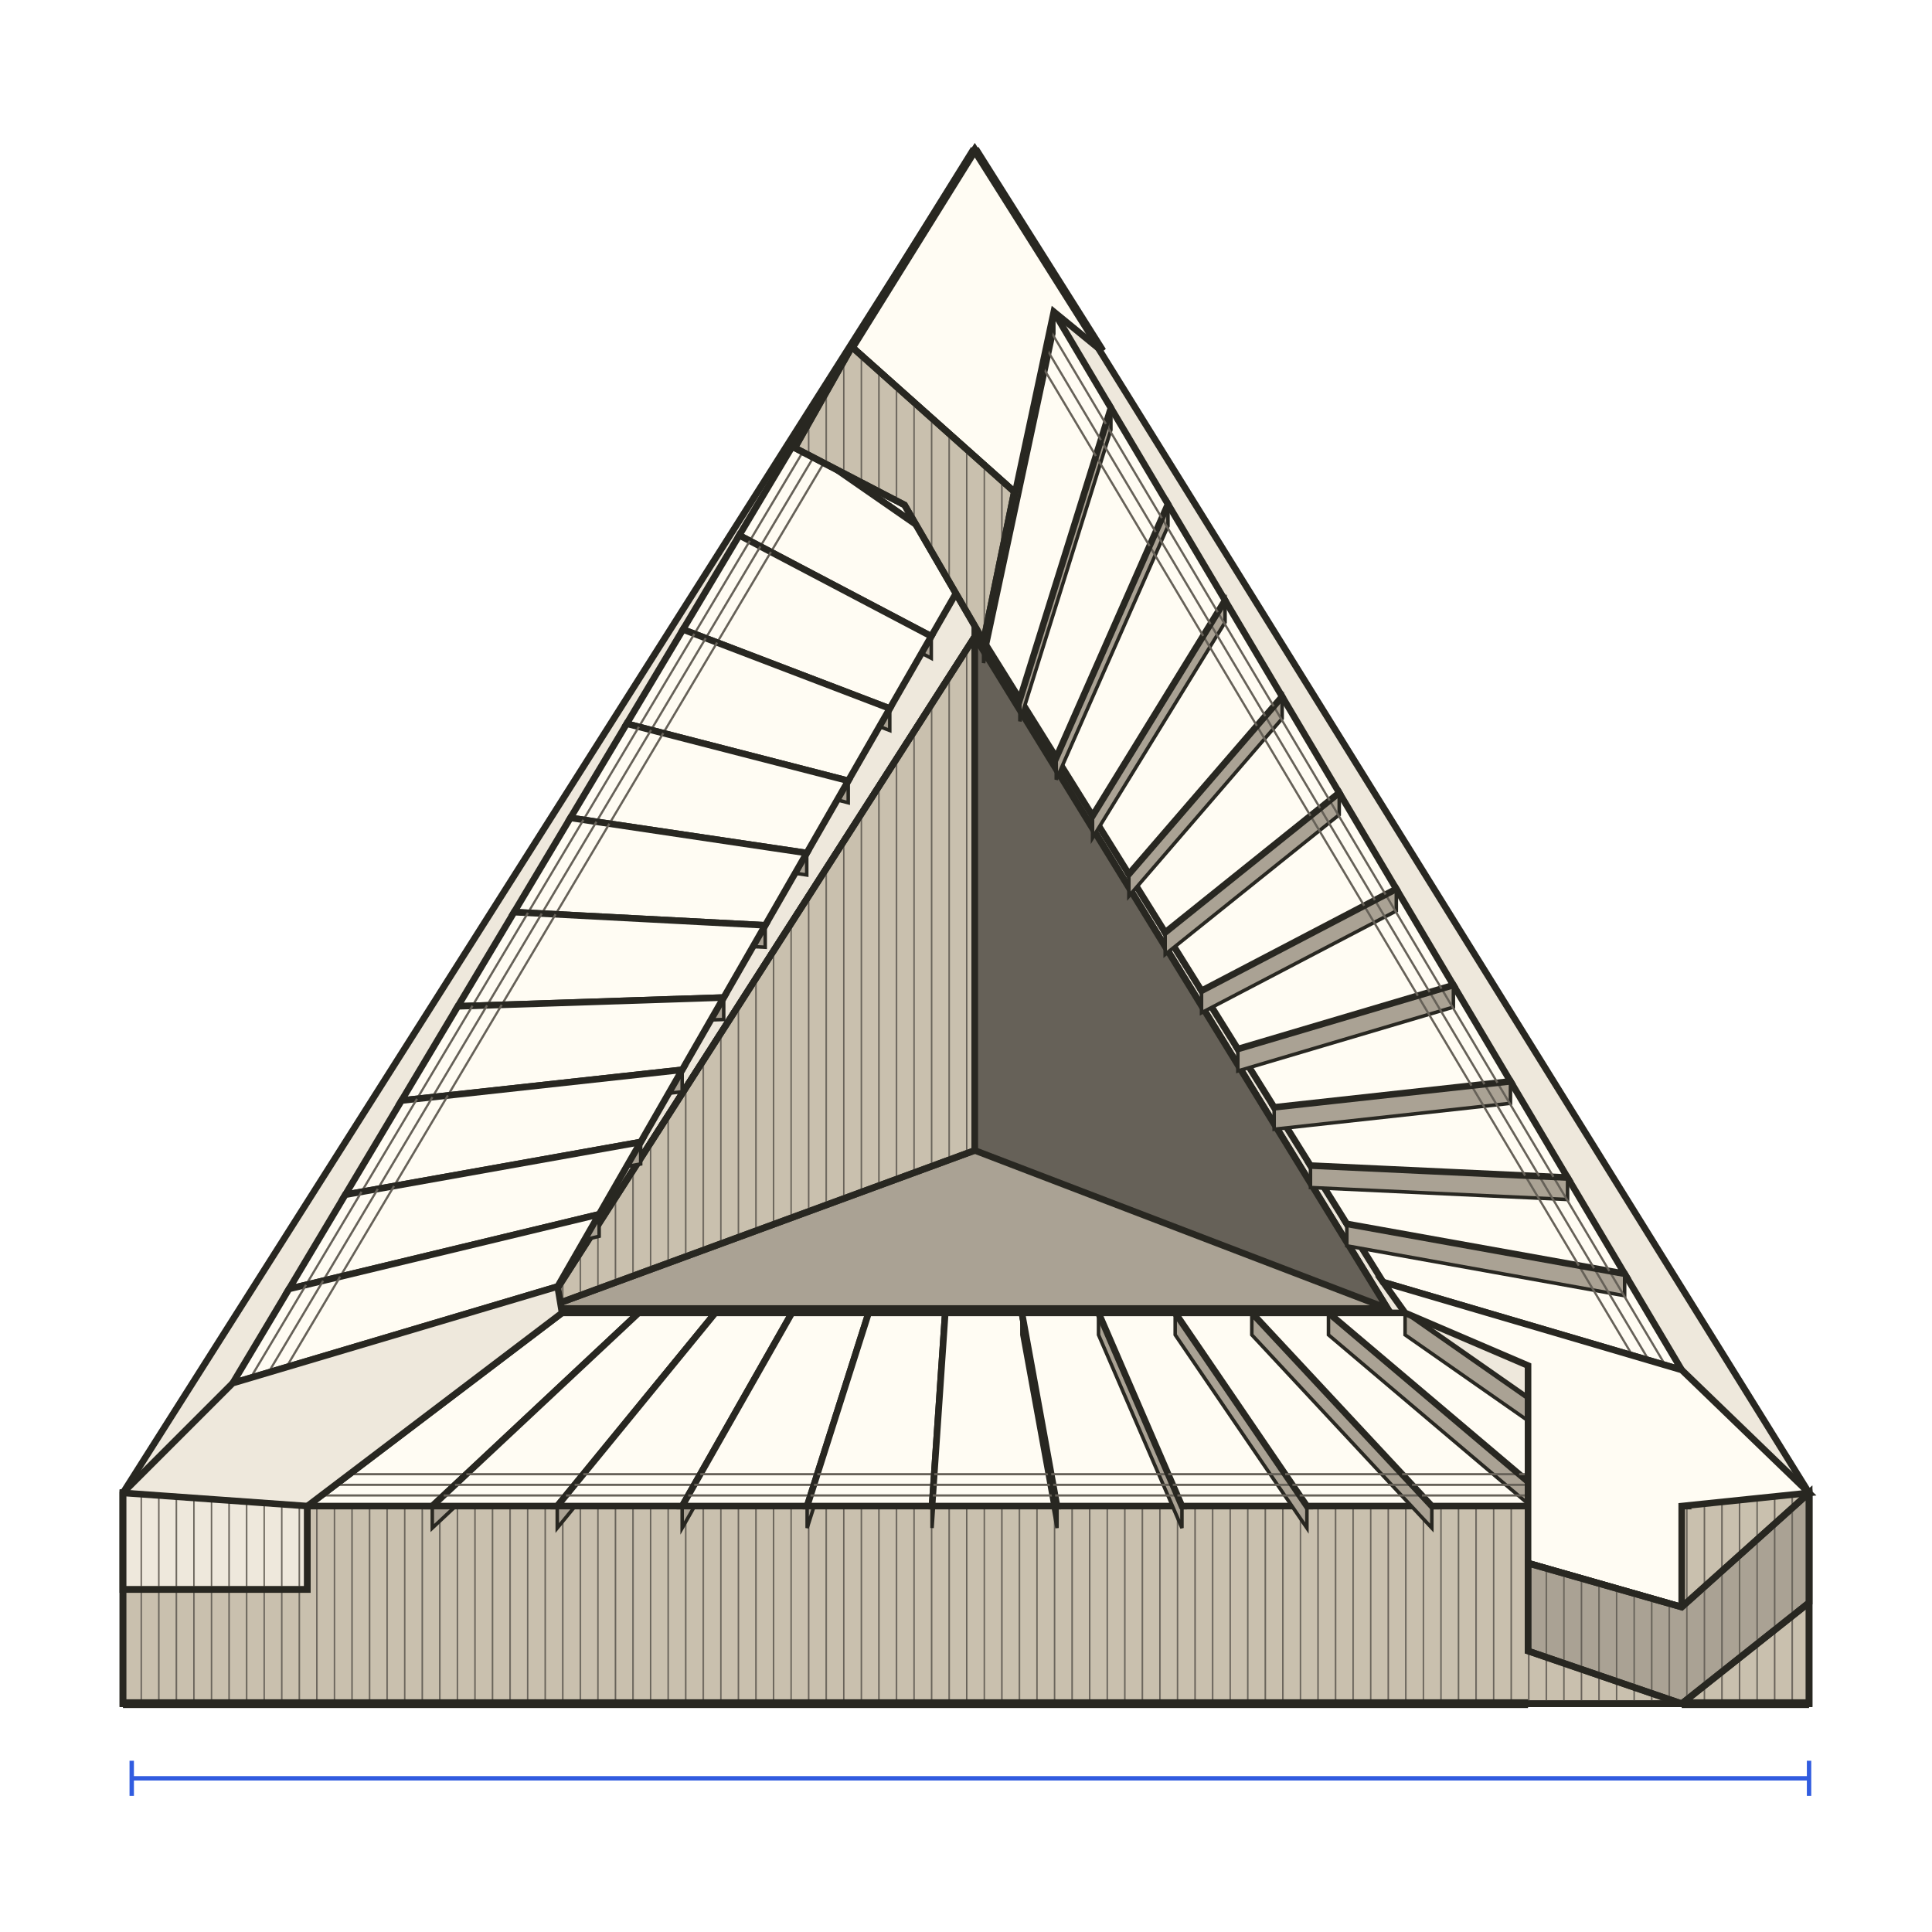
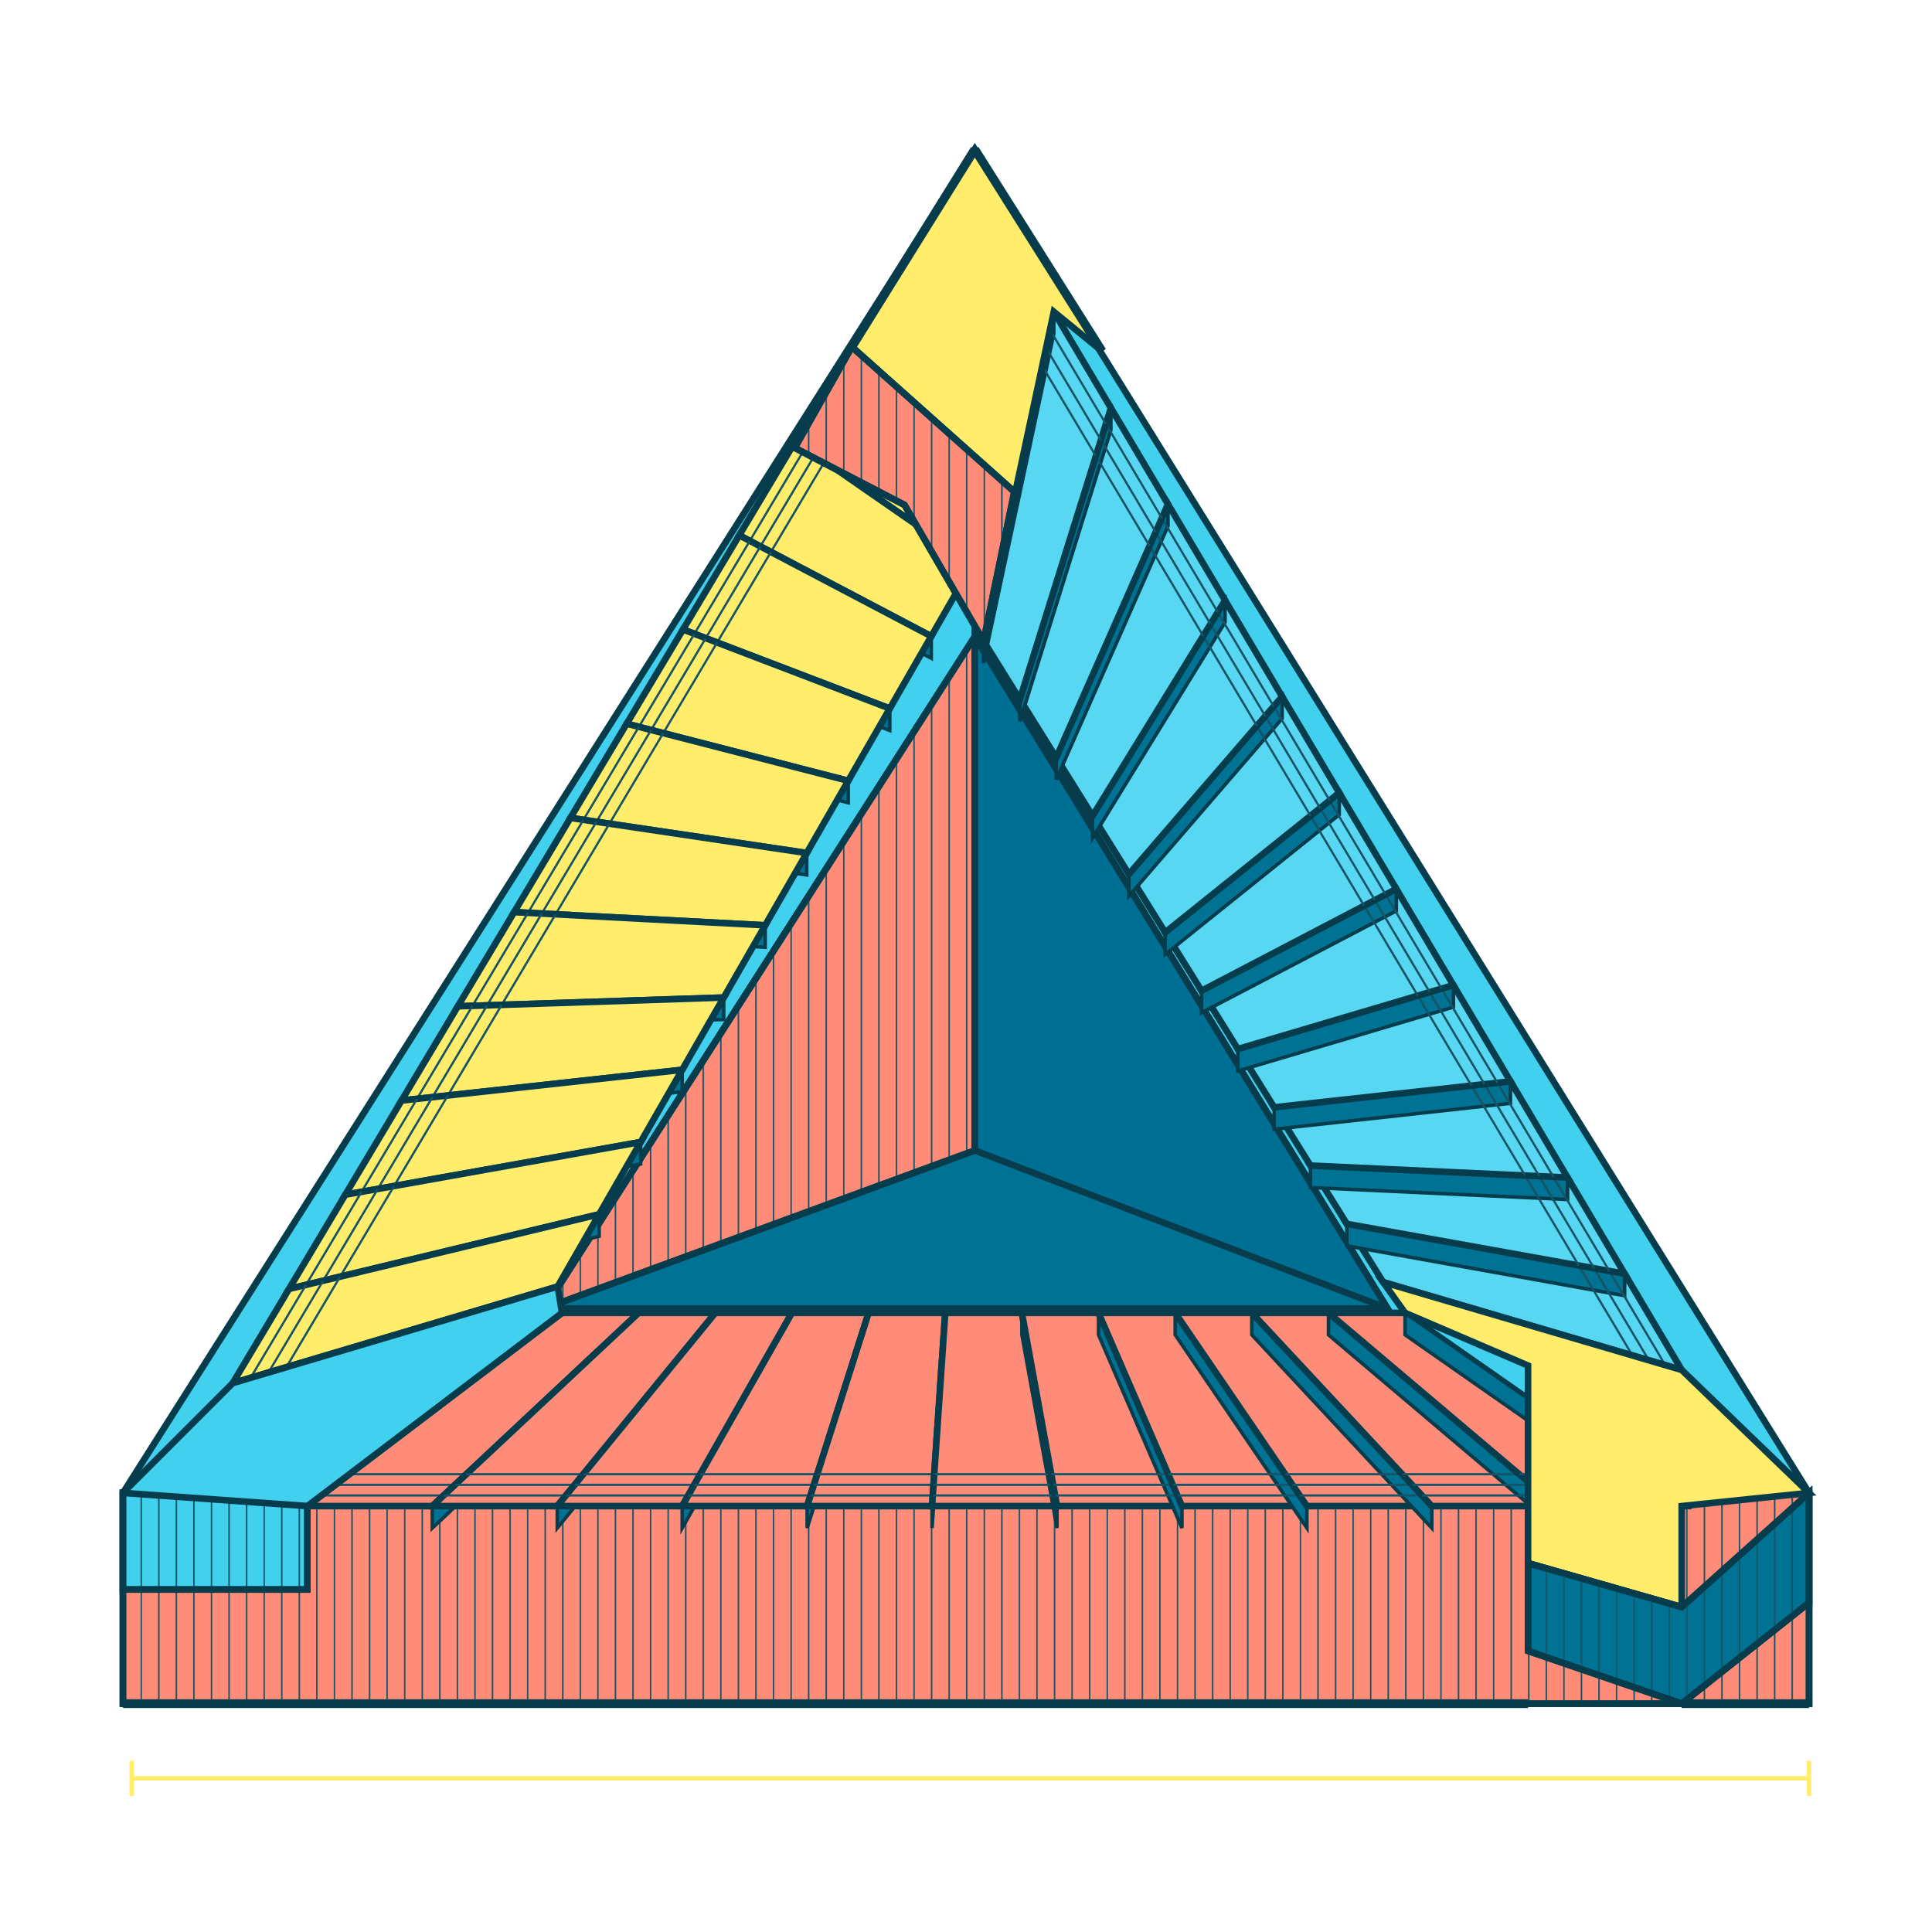
<svg xmlns="http://www.w3.org/2000/svg" viewBox="0 0 440 440">
  <defs>
    <pattern id="etch" width="4" height="4" patternUnits="userSpaceOnUse">
-       <path d="M0 0V4" fill="none" stroke="#666158" stroke-width=".65" />
+       <path d="M0 0V4" fill="none" stroke="#155365" stroke-width=".65" />
    </pattern>
  </defs>
-   <g stroke="#282721" stroke-width="1.5" stroke-linejoin="miter">
-     <path d="M222 34 412 340 412 388 28 388 28 340Z" fill="#eee8dc" />
-     <path d="M28 340H412V388H28Z" fill="#c9c0ae" />
+   <g stroke="#063c4b" stroke-width="1.5" stroke-linejoin="miter">
+     <path d="M222 34 412 340 412 388 28 388 28 340Z" fill="#41d0ee" />
+     <path d="M28 340H412V388H28Z" fill="#ff8c78" />
    <path d="M28 340H412V388H28Z" fill="url(#etch)" />
-     <path d="M222 145 316 298 124 298Z" fill="#aaa294" />
-     <path d="M222 145V262L124 298Z" fill="#c9c0ae" />
+     <path d="M222 145 316 298 124 298Z" fill="#007294" />
+     <path d="M222 145V262L124 298Z" fill="#ff8c78" />
    <path d="M222 145V262L124 298Z" fill="url(#etch)" />
-     <path d="M222 145 316 298 222 262Z" fill="#666158" />
-     <polygon points="194.00,79.00 231.00,112.00 221.55,128.45 181.18,100.45" fill="#fffcf3" />
-     <polygon points="181.18,100.45 221.55,128.45 221.55,133.45 181.18,105.45" fill="#aaa294" stroke-width=".8" />
-     <path d="M183.40 101.99L196.03 80.81" fill="none" stroke="#666158" stroke-width=".5" />
-     <path d="M185.62 103.53L198.07 82.63" fill="none" stroke="#666158" stroke-width=".5" />
-     <path d="M187.84 105.07L200.10 84.44" fill="none" stroke="#666158" stroke-width=".5" />
-     <polygon points="181.18,100.45 221.55,128.45 212.09,144.91 168.36,121.91" fill="#fffcf3" />
-     <polygon points="168.36,121.91 212.09,144.91 212.09,149.91 168.36,126.91" fill="#aaa294" stroke-width=".8" />
-     <path d="M170.77 123.17L183.40 101.99" fill="none" stroke="#666158" stroke-width=".5" />
-     <path d="M173.17 124.44L185.62 103.53" fill="none" stroke="#666158" stroke-width=".5" />
-     <path d="M175.58 125.70L187.84 105.07" fill="none" stroke="#666158" stroke-width=".5" />
-     <polygon points="168.36,121.91 212.09,144.91 202.64,161.36 155.55,143.36" fill="#fffcf3" />
-     <polygon points="155.55,143.36 202.64,161.36 202.64,166.36 155.55,148.36" fill="#aaa294" stroke-width=".8" />
-     <path d="M158.14 144.35L170.77 123.17" fill="none" stroke="#666158" stroke-width=".5" />
-     <path d="M160.73 145.34L173.17 124.44" fill="none" stroke="#666158" stroke-width=".5" />
-     <path d="M163.32 146.33L175.58 125.70" fill="none" stroke="#666158" stroke-width=".5" />
-     <polygon points="155.55,143.36 202.64,161.36 193.18,177.82 142.73,164.82" fill="#fffcf3" />
-     <polygon points="142.73,164.82 193.18,177.82 193.18,182.82 142.73,169.82" fill="#aaa294" stroke-width=".8" />
-     <path d="M145.50 165.53L158.14 144.35" fill="none" stroke="#666158" stroke-width=".5" />
-     <path d="M148.28 166.25L160.73 145.34" fill="none" stroke="#666158" stroke-width=".5" />
-     <path d="M151.05 166.96L163.32 146.33" fill="none" stroke="#666158" stroke-width=".5" />
-     <polygon points="142.73,164.82 193.18,177.82 183.73,194.27 129.91,186.27" fill="#fffcf3" />
-     <polygon points="129.91,186.27 183.73,194.27 183.73,199.27 129.91,191.27" fill="#aaa294" stroke-width=".8" />
-     <path d="M132.87 186.71L145.50 165.53" fill="none" stroke="#666158" stroke-width=".5" />
-     <path d="M135.83 187.15L148.28 166.25" fill="none" stroke="#666158" stroke-width=".5" />
-     <path d="M138.79 187.59L151.05 166.96" fill="none" stroke="#666158" stroke-width=".5" />
-     <polygon points="129.91,186.27 183.73,194.27 174.27,210.73 117.09,207.73" fill="#fffcf3" />
-     <polygon points="117.09,207.73 174.27,210.73 174.27,215.73 117.09,212.73" fill="#aaa294" stroke-width=".8" />
-     <path d="M120.24 207.89L132.87 186.71" fill="none" stroke="#666158" stroke-width=".5" />
-     <path d="M123.38 208.06L135.83 187.15" fill="none" stroke="#666158" stroke-width=".5" />
-     <path d="M126.53 208.22L138.79 187.59" fill="none" stroke="#666158" stroke-width=".5" />
-     <polygon points="117.09,207.73 174.27,210.73 164.82,227.18 104.27,229.18" fill="#fffcf3" />
-     <polygon points="104.27,229.18 164.82,227.18 164.82,232.18 104.27,234.18" fill="#aaa294" stroke-width=".8" />
-     <path d="M107.60 229.07L120.24 207.89" fill="none" stroke="#666158" stroke-width=".5" />
-     <path d="M110.93 228.96L123.38 208.06" fill="none" stroke="#666158" stroke-width=".5" />
-     <path d="M114.26 228.85L126.53 208.22" fill="none" stroke="#666158" stroke-width=".5" />
-     <polygon points="104.27,229.18 164.82,227.18 155.36,243.64 91.45,250.64" fill="#fffcf3" />
-     <polygon points="91.45,250.64 155.36,243.64 155.36,248.64 91.45,255.64" fill="#aaa294" stroke-width=".8" />
-     <path d="M94.97 250.25L107.60 229.07" fill="none" stroke="#666158" stroke-width=".5" />
-     <path d="M98.48 249.87L110.93 228.96" fill="none" stroke="#666158" stroke-width=".5" />
-     <path d="M102.00 249.48L114.26 228.85" fill="none" stroke="#666158" stroke-width=".5" />
-     <polygon points="91.45,250.64 155.36,243.64 145.91,260.09 78.64,272.09" fill="#fffcf3" />
-     <polygon points="78.64,272.09 145.91,260.09 145.91,265.09 78.64,277.09" fill="#aaa294" stroke-width=".8" />
-     <path d="M82.34 271.43L94.97 250.25" fill="none" stroke="#666158" stroke-width=".5" />
-     <path d="M86.04 270.77L98.48 249.87" fill="none" stroke="#666158" stroke-width=".5" />
-     <path d="M89.74 270.11L102.00 249.48" fill="none" stroke="#666158" stroke-width=".5" />
-     <polygon points="78.64,272.09 145.91,260.09 136.45,276.55 65.82,293.55" fill="#fffcf3" />
-     <polygon points="65.82,293.55 136.45,276.55 136.45,281.55 65.82,298.55" fill="#aaa294" stroke-width=".8" />
-     <path d="M69.70 292.61L82.34 271.43" fill="none" stroke="#666158" stroke-width=".5" />
-     <path d="M73.59 291.68L86.04 270.77" fill="none" stroke="#666158" stroke-width=".5" />
-     <path d="M77.47 290.74L89.74 270.11" fill="none" stroke="#666158" stroke-width=".5" />
-     <polygon points="65.82,293.55 136.45,276.55 127.00,293.00 53.00,315.00" fill="#fffcf3" />
-     <polygon points="53.00,315.00 127.00,293.00 127.00,298.00 53.00,320.00" fill="#aaa294" stroke-width=".8" />
-     <path d="M57.07 313.79L69.70 292.61" fill="none" stroke="#666158" stroke-width=".5" />
-     <path d="M61.14 312.58L73.59 291.68" fill="none" stroke="#666158" stroke-width=".5" />
-     <path d="M65.21 311.37L77.47 290.74" fill="none" stroke="#666158" stroke-width=".5" />
-     <polygon points="70.00,343.00 128.00,299.00 145.45,299.00 98.45,343.00" fill="#fffcf3" />
-     <polygon points="98.45,343.00 145.45,299.00 145.45,304.00 98.45,348.00" fill="#aaa294" stroke-width=".8" />
-     <path d="M101.04 340.58L73.19 340.58" fill="none" stroke="#666158" stroke-width=".5" />
-     <path d="M103.62 338.16L76.38 338.16" fill="none" stroke="#666158" stroke-width=".5" />
-     <path d="M106.21 335.74L79.57 335.74" fill="none" stroke="#666158" stroke-width=".5" />
-     <polygon points="98.45,343.00 145.45,299.00 162.91,299.00 126.91,343.00" fill="#fffcf3" />
-     <polygon points="126.91,343.00 162.91,299.00 162.91,304.00 126.91,348.00" fill="#aaa294" stroke-width=".8" />
-     <path d="M128.89 340.58L101.04 340.58" fill="none" stroke="#666158" stroke-width=".5" />
-     <path d="M130.87 338.16L103.62 338.16" fill="none" stroke="#666158" stroke-width=".5" />
-     <path d="M132.85 335.74L106.21 335.74" fill="none" stroke="#666158" stroke-width=".5" />
-     <polygon points="126.91,343.00 162.91,299.00 180.36,299.00 155.36,343.00" fill="#fffcf3" />
-     <polygon points="155.36,343.00 180.36,299.00 180.36,304.00 155.36,348.00" fill="#aaa294" stroke-width=".8" />
-     <path d="M156.74 340.58L128.89 340.58" fill="none" stroke="#666158" stroke-width=".5" />
-     <path d="M158.11 338.16L130.87 338.16" fill="none" stroke="#666158" stroke-width=".5" />
-     <path d="M159.49 335.74L132.85 335.74" fill="none" stroke="#666158" stroke-width=".5" />
-     <polygon points="155.36,343.00 180.36,299.00 197.82,299.00 183.82,343.00" fill="#fffcf3" />
-     <polygon points="183.82,343.00 197.82,299.00 197.82,304.00 183.82,348.00" fill="#aaa294" stroke-width=".8" />
-     <path d="M184.59 340.58L156.74 340.58" fill="none" stroke="#666158" stroke-width=".5" />
-     <path d="M185.36 338.16L158.11 338.16" fill="none" stroke="#666158" stroke-width=".5" />
-     <path d="M186.13 335.74L159.49 335.74" fill="none" stroke="#666158" stroke-width=".5" />
-     <polygon points="183.82,343.00 197.82,299.00 215.27,299.00 212.27,343.00" fill="#fffcf3" />
-     <polygon points="212.27,343.00 215.27,299.00 215.27,304.00 212.27,348.00" fill="#aaa294" stroke-width=".8" />
-     <path d="M212.44 340.58L184.59 340.58" fill="none" stroke="#666158" stroke-width=".5" />
-     <path d="M212.60 338.16L185.36 338.16" fill="none" stroke="#666158" stroke-width=".5" />
-     <path d="M212.77 335.74L186.13 335.74" fill="none" stroke="#666158" stroke-width=".5" />
-     <polygon points="212.27,343.00 215.27,299.00 232.73,299.00 240.73,343.00" fill="#fffcf3" />
-     <polygon points="240.73,343.00 232.73,299.00 232.73,304.00 240.73,348.00" fill="#aaa294" stroke-width=".8" />
-     <path d="M240.29 340.58L212.44 340.58" fill="none" stroke="#666158" stroke-width=".5" />
-     <path d="M239.85 338.16L212.60 338.16" fill="none" stroke="#666158" stroke-width=".5" />
-     <path d="M239.41 335.74L212.77 335.74" fill="none" stroke="#666158" stroke-width=".5" />
-     <polygon points="240.73,343.00 232.73,299.00 250.18,299.00 269.18,343.00" fill="#fffcf3" />
-     <polygon points="269.18,343.00 250.18,299.00 250.18,304.00 269.18,348.00" fill="#aaa294" stroke-width=".8" />
-     <path d="M268.14 340.58L240.29 340.58" fill="none" stroke="#666158" stroke-width=".5" />
-     <path d="M267.09 338.16L239.85 338.16" fill="none" stroke="#666158" stroke-width=".5" />
-     <path d="M266.05 335.74L239.41 335.74" fill="none" stroke="#666158" stroke-width=".5" />
-     <polygon points="269.18,343.00 250.18,299.00 267.64,299.00 297.64,343.00" fill="#fffcf3" />
-     <polygon points="297.64,343.00 267.64,299.00 267.64,304.00 297.64,348.00" fill="#aaa294" stroke-width=".8" />
-     <path d="M295.99 340.58L268.14 340.58" fill="none" stroke="#666158" stroke-width=".5" />
-     <path d="M294.34 338.16L267.09 338.16" fill="none" stroke="#666158" stroke-width=".5" />
-     <path d="M292.69 335.74L266.05 335.74" fill="none" stroke="#666158" stroke-width=".5" />
-     <polygon points="297.64,343.00 267.64,299.00 285.09,299.00 326.09,343.00" fill="#fffcf3" />
-     <polygon points="326.09,343.00 285.09,299.00 285.09,304.00 326.09,348.00" fill="#aaa294" stroke-width=".8" />
-     <path d="M323.84 340.58L295.99 340.58" fill="none" stroke="#666158" stroke-width=".5" />
-     <path d="M321.58 338.16L294.34 338.16" fill="none" stroke="#666158" stroke-width=".5" />
-     <path d="M319.33 335.74L292.69 335.74" fill="none" stroke="#666158" stroke-width=".5" />
-     <polygon points="326.09,343.00 285.09,299.00 302.55,299.00 354.55,343.00" fill="#fffcf3" />
-     <polygon points="354.55,343.00 302.55,299.00 302.55,304.00 354.55,348.00" fill="#aaa294" stroke-width=".8" />
-     <path d="M351.69 340.58L323.84 340.58" fill="none" stroke="#666158" stroke-width=".5" />
-     <path d="M348.83 338.16L321.58 338.16" fill="none" stroke="#666158" stroke-width=".5" />
-     <path d="M345.97 335.74L319.33 335.74" fill="none" stroke="#666158" stroke-width=".5" />
-     <polygon points="354.55,343.00 302.55,299.00 320.00,299.00 383.00,343.00" fill="#fffcf3" />
-     <polygon points="383.00,343.00 320.00,299.00 320.00,304.00 383.00,348.00" fill="#aaa294" stroke-width=".8" />
-     <path d="M379.54 340.58L351.69 340.58" fill="none" stroke="#666158" stroke-width=".5" />
-     <path d="M376.07 338.16L348.83 338.16" fill="none" stroke="#666158" stroke-width=".5" />
-     <path d="M372.61 335.74L345.97 335.74" fill="none" stroke="#666158" stroke-width=".5" />
-     <polygon points="383.00,312.00 315.00,292.00 306.73,278.73 370.00,290.09" fill="#fffcf3" />
-     <polygon points="370.00,290.09 306.73,278.73 306.73,283.73 370.00,295.09" fill="#aaa294" stroke-width=".8" />
-     <path d="M366.52 289.47L379.26 310.90" fill="none" stroke="#666158" stroke-width=".5" />
-     <path d="M363.04 288.84L375.52 309.80" fill="none" stroke="#666158" stroke-width=".5" />
-     <path d="M359.56 288.22L371.78 308.70" fill="none" stroke="#666158" stroke-width=".5" />
-     <polygon points="370.00,290.09 306.73,278.73 298.45,265.45 357.00,268.18" fill="#fffcf3" />
-     <polygon points="357.00,268.18 298.45,265.45 298.45,270.45 357.00,273.18" fill="#aaa294" stroke-width=".8" />
-     <path d="M353.78 268.03L366.52 289.47" fill="none" stroke="#666158" stroke-width=".5" />
-     <path d="M350.56 267.88L363.04 288.84" fill="none" stroke="#666158" stroke-width=".5" />
-     <path d="M347.34 267.73L359.56 288.22" fill="none" stroke="#666158" stroke-width=".5" />
-     <polygon points="357.00,268.18 298.45,265.45 290.18,252.18 344.00,246.27" fill="#fffcf3" />
-     <polygon points="344.00,246.27 290.18,252.18 290.18,257.18 344.00,251.27" fill="#aaa294" stroke-width=".8" />
-     <path d="M341.04 246.60L353.78 268.03" fill="none" stroke="#666158" stroke-width=".5" />
-     <path d="M338.08 246.92L350.56 267.88" fill="none" stroke="#666158" stroke-width=".5" />
-     <path d="M335.12 247.25L347.34 267.73" fill="none" stroke="#666158" stroke-width=".5" />
-     <polygon points="344.00,246.27 290.18,252.18 281.91,238.91 331.00,224.36" fill="#fffcf3" />
-     <polygon points="331.00,224.36 281.91,238.91 281.91,243.91 331.00,229.36" fill="#aaa294" stroke-width=".8" />
-     <path d="M328.30 225.16L341.04 246.60" fill="none" stroke="#666158" stroke-width=".5" />
-     <path d="M325.60 225.96L338.08 246.92" fill="none" stroke="#666158" stroke-width=".5" />
-     <path d="M322.90 226.76L335.12 247.25" fill="none" stroke="#666158" stroke-width=".5" />
-     <polygon points="331.00,224.36 281.91,238.91 273.64,225.64 318.00,202.45" fill="#fffcf3" />
-     <polygon points="318.00,202.45 273.64,225.64 273.64,230.64 318.00,207.45" fill="#aaa294" stroke-width=".8" />
-     <path d="M315.56 203.73L328.30 225.16" fill="none" stroke="#666158" stroke-width=".5" />
-     <path d="M313.12 205.00L325.60 225.96" fill="none" stroke="#666158" stroke-width=".5" />
-     <path d="M310.68 206.28L322.90 226.76" fill="none" stroke="#666158" stroke-width=".5" />
-     <polygon points="318.00,202.45 273.64,225.64 265.36,212.36 305.00,180.55" fill="#fffcf3" />
-     <polygon points="305.00,180.55 265.36,212.36 265.36,217.36 305.00,185.55" fill="#aaa294" stroke-width=".8" />
-     <path d="M302.82 182.30L315.56 203.73" fill="none" stroke="#666158" stroke-width=".5" />
-     <path d="M300.64 184.05L313.12 205.00" fill="none" stroke="#666158" stroke-width=".5" />
-     <path d="M298.46 185.80L310.68 206.28" fill="none" stroke="#666158" stroke-width=".5" />
-     <polygon points="305.00,180.55 265.36,212.36 257.09,199.09 292.00,158.64" fill="#fffcf3" />
-     <polygon points="292.00,158.64 257.09,199.09 257.09,204.09 292.00,163.64" fill="#aaa294" stroke-width=".8" />
-     <path d="M290.08 160.86L302.82 182.30" fill="none" stroke="#666158" stroke-width=".5" />
-     <path d="M288.16 163.09L300.64 184.05" fill="none" stroke="#666158" stroke-width=".5" />
-     <path d="M286.24 165.31L298.46 185.80" fill="none" stroke="#666158" stroke-width=".5" />
-     <polygon points="292.00,158.64 257.09,199.09 248.82,185.82 279.00,136.73" fill="#fffcf3" />
-     <polygon points="279.00,136.73 248.82,185.82 248.82,190.82 279.00,141.73" fill="#aaa294" stroke-width=".8" />
-     <path d="M277.34 139.43L290.08 160.86" fill="none" stroke="#666158" stroke-width=".5" />
-     <path d="M275.68 142.13L288.16 163.09" fill="none" stroke="#666158" stroke-width=".5" />
-     <path d="M274.02 144.83L286.24 165.31" fill="none" stroke="#666158" stroke-width=".5" />
-     <polygon points="279.00,136.73 248.82,185.82 240.55,172.55 266.00,114.82" fill="#fffcf3" />
-     <polygon points="266.00,114.82 240.55,172.55 240.55,177.55 266.00,119.82" fill="#aaa294" stroke-width=".8" />
-     <path d="M264.60 117.99L277.34 139.43" fill="none" stroke="#666158" stroke-width=".5" />
-     <path d="M263.20 121.17L275.68 142.13" fill="none" stroke="#666158" stroke-width=".5" />
-     <path d="M261.80 124.34L274.02 144.83" fill="none" stroke="#666158" stroke-width=".5" />
-     <polygon points="266.00,114.82 240.55,172.55 232.27,159.27 253.00,92.91" fill="#fffcf3" />
-     <polygon points="253.00,92.91 232.27,159.27 232.27,164.27 253.00,97.91" fill="#aaa294" stroke-width=".8" />
-     <path d="M251.86 96.56L264.60 117.99" fill="none" stroke="#666158" stroke-width=".5" />
-     <path d="M250.72 100.21L263.20 121.17" fill="none" stroke="#666158" stroke-width=".5" />
-     <path d="M249.58 103.86L261.80 124.34" fill="none" stroke="#666158" stroke-width=".5" />
-     <polygon points="253.00,92.91 232.27,159.27 224.00,146.00 240.00,71.00" fill="#fffcf3" />
-     <polygon points="240.00,71.00 224.00,146.00 224.00,151.00 240.00,76.00" fill="#aaa294" stroke-width=".8" />
-     <path d="M239.12 75.12L251.86 96.56" fill="none" stroke="#666158" stroke-width=".5" />
-     <path d="M238.24 79.25L250.72 100.21" fill="none" stroke="#666158" stroke-width=".5" />
-     <path d="M237.36 83.38L249.58 103.86" fill="none" stroke="#666158" stroke-width=".5" />
-     <path d="M28 340 53 315 127 293 128 299 70 343 70 362 28 362Z" fill="#eee8dc" />
+     <path d="M222 145 316 298 222 262Z" fill="#006f94" />
+     <polygon points="194.00,79.00 231.00,112.00 221.55,128.45 181.18,100.45" fill="#ffed6b" />
+     <polygon points="181.18,100.45 221.55,128.45 221.55,133.45 181.18,105.45" fill="#007294" stroke-width=".8" />
+     <path d="M183.40 101.99L196.03 80.81" fill="none" stroke="#155365" stroke-width=".5" />
+     <path d="M185.62 103.53L198.07 82.63" fill="none" stroke="#155365" stroke-width=".5" />
+     <path d="M187.84 105.07L200.10 84.44" fill="none" stroke="#155365" stroke-width=".5" />
+     <polygon points="181.18,100.45 221.55,128.45 212.09,144.91 168.36,121.91" fill="#ffed6b" />
+     <polygon points="168.36,121.91 212.09,144.91 212.09,149.91 168.36,126.91" fill="#007294" stroke-width=".8" />
+     <path d="M170.77 123.17L183.40 101.99" fill="none" stroke="#155365" stroke-width=".5" />
+     <path d="M173.17 124.44L185.62 103.53" fill="none" stroke="#155365" stroke-width=".5" />
+     <path d="M175.58 125.70L187.84 105.07" fill="none" stroke="#155365" stroke-width=".5" />
+     <polygon points="168.36,121.91 212.09,144.91 202.64,161.36 155.55,143.36" fill="#ffed6b" />
+     <polygon points="155.55,143.36 202.64,161.36 202.64,166.36 155.55,148.36" fill="#007294" stroke-width=".8" />
+     <path d="M158.14 144.35L170.77 123.17" fill="none" stroke="#155365" stroke-width=".5" />
+     <path d="M160.73 145.34L173.17 124.44" fill="none" stroke="#155365" stroke-width=".5" />
+     <path d="M163.32 146.33L175.58 125.70" fill="none" stroke="#155365" stroke-width=".5" />
+     <polygon points="155.55,143.36 202.64,161.36 193.18,177.82 142.73,164.82" fill="#ffed6b" />
+     <polygon points="142.73,164.82 193.18,177.82 193.18,182.82 142.73,169.82" fill="#007294" stroke-width=".8" />
+     <path d="M145.50 165.53L158.14 144.35" fill="none" stroke="#155365" stroke-width=".5" />
+     <path d="M148.28 166.25L160.73 145.34" fill="none" stroke="#155365" stroke-width=".5" />
+     <path d="M151.05 166.96L163.32 146.33" fill="none" stroke="#155365" stroke-width=".5" />
+     <polygon points="142.73,164.82 193.18,177.82 183.73,194.27 129.91,186.27" fill="#ffed6b" />
+     <polygon points="129.91,186.27 183.73,194.27 183.73,199.27 129.91,191.27" fill="#007294" stroke-width=".8" />
+     <path d="M132.87 186.71L145.50 165.53" fill="none" stroke="#155365" stroke-width=".5" />
+     <path d="M135.83 187.15L148.28 166.25" fill="none" stroke="#155365" stroke-width=".5" />
+     <path d="M138.79 187.59L151.05 166.96" fill="none" stroke="#155365" stroke-width=".5" />
+     <polygon points="129.91,186.27 183.73,194.27 174.27,210.73 117.09,207.73" fill="#ffed6b" />
+     <polygon points="117.09,207.73 174.27,210.73 174.27,215.73 117.09,212.73" fill="#007294" stroke-width=".8" />
+     <path d="M120.24 207.89L132.87 186.71" fill="none" stroke="#155365" stroke-width=".5" />
+     <path d="M123.38 208.06L135.83 187.15" fill="none" stroke="#155365" stroke-width=".5" />
+     <path d="M126.53 208.22L138.79 187.59" fill="none" stroke="#155365" stroke-width=".5" />
+     <polygon points="117.09,207.73 174.27,210.73 164.82,227.18 104.27,229.18" fill="#ffed6b" />
+     <polygon points="104.27,229.18 164.82,227.18 164.82,232.18 104.27,234.18" fill="#007294" stroke-width=".8" />
+     <path d="M107.60 229.07L120.24 207.89" fill="none" stroke="#155365" stroke-width=".5" />
+     <path d="M110.93 228.96L123.38 208.06" fill="none" stroke="#155365" stroke-width=".5" />
+     <path d="M114.26 228.85L126.53 208.22" fill="none" stroke="#155365" stroke-width=".5" />
+     <polygon points="104.27,229.18 164.82,227.18 155.36,243.64 91.45,250.64" fill="#ffed6b" />
+     <polygon points="91.45,250.64 155.36,243.64 155.36,248.64 91.45,255.64" fill="#007294" stroke-width=".8" />
+     <path d="M94.97 250.25L107.60 229.07" fill="none" stroke="#155365" stroke-width=".5" />
+     <path d="M98.48 249.87L110.93 228.96" fill="none" stroke="#155365" stroke-width=".5" />
+     <path d="M102.00 249.48L114.26 228.85" fill="none" stroke="#155365" stroke-width=".5" />
+     <polygon points="91.45,250.64 155.36,243.64 145.91,260.09 78.64,272.09" fill="#ffed6b" />
+     <polygon points="78.64,272.09 145.91,260.09 145.91,265.09 78.64,277.09" fill="#007294" stroke-width=".8" />
+     <path d="M82.34 271.43L94.97 250.25" fill="none" stroke="#155365" stroke-width=".5" />
+     <path d="M86.04 270.77L98.48 249.87" fill="none" stroke="#155365" stroke-width=".5" />
+     <path d="M89.74 270.11L102.00 249.48" fill="none" stroke="#155365" stroke-width=".5" />
+     <polygon points="78.64,272.09 145.91,260.09 136.45,276.55 65.82,293.55" fill="#ffed6b" />
+     <polygon points="65.82,293.55 136.45,276.55 136.45,281.55 65.82,298.55" fill="#007294" stroke-width=".8" />
+     <path d="M69.70 292.61L82.34 271.43" fill="none" stroke="#155365" stroke-width=".5" />
+     <path d="M73.59 291.68L86.04 270.77" fill="none" stroke="#155365" stroke-width=".5" />
+     <path d="M77.47 290.74L89.74 270.11" fill="none" stroke="#155365" stroke-width=".5" />
+     <polygon points="65.82,293.55 136.45,276.55 127.00,293.00 53.00,315.00" fill="#ffed6b" />
+     <polygon points="53.00,315.00 127.00,293.00 127.00,298.00 53.00,320.00" fill="#007294" stroke-width=".8" />
+     <path d="M57.07 313.79L69.70 292.61" fill="none" stroke="#155365" stroke-width=".5" />
+     <path d="M61.14 312.58L73.59 291.68" fill="none" stroke="#155365" stroke-width=".5" />
+     <path d="M65.21 311.37L77.47 290.74" fill="none" stroke="#155365" stroke-width=".5" />
+     <polygon points="70.00,343.00 128.00,299.00 145.45,299.00 98.45,343.00" fill="#ff8c78" />
+     <polygon points="98.45,343.00 145.45,299.00 145.45,304.00 98.45,348.00" fill="#007294" stroke-width=".8" />
+     <path d="M101.04 340.58L73.19 340.58" fill="none" stroke="#155365" stroke-width=".5" />
+     <path d="M103.62 338.16L76.38 338.16" fill="none" stroke="#155365" stroke-width=".5" />
+     <path d="M106.21 335.74L79.57 335.74" fill="none" stroke="#155365" stroke-width=".5" />
+     <polygon points="98.45,343.00 145.45,299.00 162.91,299.00 126.91,343.00" fill="#ff8c78" />
+     <polygon points="126.91,343.00 162.91,299.00 162.91,304.00 126.91,348.00" fill="#007294" stroke-width=".8" />
+     <path d="M128.89 340.58L101.04 340.58" fill="none" stroke="#155365" stroke-width=".5" />
+     <path d="M130.87 338.16L103.62 338.16" fill="none" stroke="#155365" stroke-width=".5" />
+     <path d="M132.85 335.74L106.21 335.74" fill="none" stroke="#155365" stroke-width=".5" />
+     <polygon points="126.91,343.00 162.91,299.00 180.36,299.00 155.36,343.00" fill="#ff8c78" />
+     <polygon points="155.36,343.00 180.36,299.00 180.36,304.00 155.36,348.00" fill="#007294" stroke-width=".8" />
+     <path d="M156.74 340.58L128.89 340.58" fill="none" stroke="#155365" stroke-width=".5" />
+     <path d="M158.11 338.16L130.87 338.16" fill="none" stroke="#155365" stroke-width=".5" />
+     <path d="M159.49 335.74L132.85 335.74" fill="none" stroke="#155365" stroke-width=".5" />
+     <polygon points="155.36,343.00 180.36,299.00 197.82,299.00 183.82,343.00" fill="#ff8c78" />
+     <polygon points="183.82,343.00 197.82,299.00 197.82,304.00 183.82,348.00" fill="#007294" stroke-width=".8" />
+     <path d="M184.59 340.58L156.74 340.58" fill="none" stroke="#155365" stroke-width=".5" />
+     <path d="M185.36 338.16L158.11 338.16" fill="none" stroke="#155365" stroke-width=".5" />
+     <path d="M186.13 335.74L159.49 335.74" fill="none" stroke="#155365" stroke-width=".5" />
+     <polygon points="183.82,343.00 197.82,299.00 215.27,299.00 212.27,343.00" fill="#ff8c78" />
+     <polygon points="212.27,343.00 215.27,299.00 215.27,304.00 212.27,348.00" fill="#007294" stroke-width=".8" />
+     <path d="M212.44 340.58L184.59 340.58" fill="none" stroke="#155365" stroke-width=".5" />
+     <path d="M212.60 338.16L185.36 338.16" fill="none" stroke="#155365" stroke-width=".5" />
+     <path d="M212.77 335.74L186.13 335.74" fill="none" stroke="#155365" stroke-width=".5" />
+     <polygon points="212.27,343.00 215.27,299.00 232.73,299.00 240.73,343.00" fill="#ff8c78" />
+     <polygon points="240.73,343.00 232.73,299.00 232.73,304.00 240.73,348.00" fill="#007294" stroke-width=".8" />
+     <path d="M240.29 340.58L212.44 340.58" fill="none" stroke="#155365" stroke-width=".5" />
+     <path d="M239.85 338.16L212.60 338.16" fill="none" stroke="#155365" stroke-width=".5" />
+     <path d="M239.41 335.74L212.77 335.74" fill="none" stroke="#155365" stroke-width=".5" />
+     <polygon points="240.73,343.00 232.73,299.00 250.18,299.00 269.18,343.00" fill="#ff8c78" />
+     <polygon points="269.18,343.00 250.18,299.00 250.18,304.00 269.18,348.00" fill="#007294" stroke-width=".8" />
+     <path d="M268.14 340.58L240.29 340.58" fill="none" stroke="#155365" stroke-width=".5" />
+     <path d="M267.09 338.16L239.85 338.16" fill="none" stroke="#155365" stroke-width=".5" />
+     <path d="M266.05 335.74L239.41 335.74" fill="none" stroke="#155365" stroke-width=".5" />
+     <polygon points="269.18,343.00 250.18,299.00 267.64,299.00 297.64,343.00" fill="#ff8c78" />
+     <polygon points="297.64,343.00 267.64,299.00 267.64,304.00 297.64,348.00" fill="#007294" stroke-width=".8" />
+     <path d="M295.99 340.58L268.14 340.58" fill="none" stroke="#155365" stroke-width=".5" />
+     <path d="M294.34 338.16L267.09 338.16" fill="none" stroke="#155365" stroke-width=".5" />
+     <path d="M292.69 335.74L266.05 335.74" fill="none" stroke="#155365" stroke-width=".5" />
+     <polygon points="297.64,343.00 267.64,299.00 285.09,299.00 326.09,343.00" fill="#ff8c78" />
+     <polygon points="326.09,343.00 285.09,299.00 285.09,304.00 326.09,348.00" fill="#007294" stroke-width=".8" />
+     <path d="M323.84 340.58L295.99 340.58" fill="none" stroke="#155365" stroke-width=".5" />
+     <path d="M321.58 338.16L294.34 338.16" fill="none" stroke="#155365" stroke-width=".5" />
+     <path d="M319.33 335.74L292.69 335.74" fill="none" stroke="#155365" stroke-width=".5" />
+     <polygon points="326.09,343.00 285.09,299.00 302.55,299.00 354.55,343.00" fill="#ff8c78" />
+     <polygon points="354.55,343.00 302.55,299.00 302.55,304.00 354.55,348.00" fill="#007294" stroke-width=".8" />
+     <path d="M351.69 340.58L323.84 340.58" fill="none" stroke="#155365" stroke-width=".5" />
+     <path d="M348.83 338.16L321.58 338.16" fill="none" stroke="#155365" stroke-width=".5" />
+     <path d="M345.97 335.74L319.33 335.74" fill="none" stroke="#155365" stroke-width=".5" />
+     <polygon points="354.55,343.00 302.55,299.00 320.00,299.00 383.00,343.00" fill="#ff8c78" />
+     <polygon points="383.00,343.00 320.00,299.00 320.00,304.00 383.00,348.00" fill="#007294" stroke-width=".8" />
+     <path d="M379.54 340.58L351.69 340.58" fill="none" stroke="#155365" stroke-width=".5" />
+     <path d="M376.07 338.16L348.83 338.16" fill="none" stroke="#155365" stroke-width=".5" />
+     <path d="M372.61 335.74L345.97 335.74" fill="none" stroke="#155365" stroke-width=".5" />
+     <polygon points="383.00,312.00 315.00,292.00 306.73,278.73 370.00,290.09" fill="#58d7f3" />
+     <polygon points="370.00,290.09 306.73,278.73 306.73,283.73 370.00,295.09" fill="#007294" stroke-width=".8" />
+     <path d="M366.52 289.47L379.26 310.90" fill="none" stroke="#155365" stroke-width=".5" />
+     <path d="M363.04 288.84L375.52 309.80" fill="none" stroke="#155365" stroke-width=".5" />
+     <path d="M359.56 288.22L371.78 308.70" fill="none" stroke="#155365" stroke-width=".5" />
+     <polygon points="370.00,290.09 306.73,278.73 298.45,265.45 357.00,268.18" fill="#58d7f3" />
+     <polygon points="357.00,268.18 298.45,265.45 298.45,270.45 357.00,273.18" fill="#007294" stroke-width=".8" />
+     <path d="M353.78 268.03L366.52 289.47" fill="none" stroke="#155365" stroke-width=".5" />
+     <path d="M350.56 267.88L363.04 288.84" fill="none" stroke="#155365" stroke-width=".5" />
+     <path d="M347.34 267.73L359.56 288.22" fill="none" stroke="#155365" stroke-width=".5" />
+     <polygon points="357.00,268.18 298.45,265.45 290.18,252.18 344.00,246.27" fill="#58d7f3" />
+     <polygon points="344.00,246.27 290.18,252.18 290.18,257.18 344.00,251.27" fill="#007294" stroke-width=".8" />
+     <path d="M341.04 246.60L353.78 268.03" fill="none" stroke="#155365" stroke-width=".5" />
+     <path d="M338.08 246.92L350.56 267.88" fill="none" stroke="#155365" stroke-width=".5" />
+     <path d="M335.12 247.25L347.34 267.73" fill="none" stroke="#155365" stroke-width=".5" />
+     <polygon points="344.00,246.27 290.18,252.18 281.91,238.91 331.00,224.36" fill="#58d7f3" />
+     <polygon points="331.00,224.36 281.91,238.91 281.91,243.91 331.00,229.36" fill="#007294" stroke-width=".8" />
+     <path d="M328.30 225.16L341.04 246.60" fill="none" stroke="#155365" stroke-width=".5" />
+     <path d="M325.60 225.96L338.08 246.92" fill="none" stroke="#155365" stroke-width=".5" />
+     <path d="M322.90 226.76L335.12 247.25" fill="none" stroke="#155365" stroke-width=".5" />
+     <polygon points="331.00,224.36 281.91,238.91 273.64,225.64 318.00,202.45" fill="#58d7f3" />
+     <polygon points="318.00,202.45 273.64,225.64 273.64,230.64 318.00,207.45" fill="#007294" stroke-width=".8" />
+     <path d="M315.56 203.73L328.30 225.16" fill="none" stroke="#155365" stroke-width=".5" />
+     <path d="M313.12 205.00L325.60 225.96" fill="none" stroke="#155365" stroke-width=".5" />
+     <path d="M310.68 206.28L322.90 226.76" fill="none" stroke="#155365" stroke-width=".5" />
+     <polygon points="318.00,202.45 273.64,225.64 265.36,212.36 305.00,180.55" fill="#58d7f3" />
+     <polygon points="305.00,180.55 265.36,212.36 265.36,217.36 305.00,185.55" fill="#007294" stroke-width=".8" />
+     <path d="M302.82 182.30L315.56 203.73" fill="none" stroke="#155365" stroke-width=".5" />
+     <path d="M300.64 184.05L313.12 205.00" fill="none" stroke="#155365" stroke-width=".5" />
+     <path d="M298.46 185.80L310.68 206.28" fill="none" stroke="#155365" stroke-width=".5" />
+     <polygon points="305.00,180.55 265.36,212.36 257.09,199.09 292.00,158.64" fill="#58d7f3" />
+     <polygon points="292.00,158.64 257.09,199.09 257.09,204.09 292.00,163.64" fill="#007294" stroke-width=".8" />
+     <path d="M290.08 160.86L302.82 182.30" fill="none" stroke="#155365" stroke-width=".5" />
+     <path d="M288.16 163.09L300.64 184.05" fill="none" stroke="#155365" stroke-width=".5" />
+     <path d="M286.24 165.31L298.46 185.80" fill="none" stroke="#155365" stroke-width=".5" />
+     <polygon points="292.00,158.64 257.09,199.09 248.82,185.82 279.00,136.73" fill="#58d7f3" />
+     <polygon points="279.00,136.73 248.82,185.82 248.82,190.82 279.00,141.73" fill="#007294" stroke-width=".8" />
+     <path d="M277.34 139.43L290.08 160.86" fill="none" stroke="#155365" stroke-width=".5" />
+     <path d="M275.68 142.13L288.16 163.09" fill="none" stroke="#155365" stroke-width=".5" />
+     <path d="M274.02 144.83L286.24 165.31" fill="none" stroke="#155365" stroke-width=".5" />
+     <polygon points="279.00,136.73 248.82,185.82 240.55,172.55 266.00,114.82" fill="#58d7f3" />
+     <polygon points="266.00,114.82 240.55,172.55 240.55,177.55 266.00,119.82" fill="#007294" stroke-width=".8" />
+     <path d="M264.60 117.99L277.34 139.43" fill="none" stroke="#155365" stroke-width=".5" />
+     <path d="M263.20 121.17L275.68 142.13" fill="none" stroke="#155365" stroke-width=".5" />
+     <path d="M261.80 124.34L274.02 144.83" fill="none" stroke="#155365" stroke-width=".5" />
+     <polygon points="266.00,114.82 240.55,172.55 232.27,159.27 253.00,92.91" fill="#58d7f3" />
+     <polygon points="253.00,92.91 232.27,159.27 232.27,164.27 253.00,97.91" fill="#007294" stroke-width=".8" />
+     <path d="M251.86 96.56L264.60 117.99" fill="none" stroke="#155365" stroke-width=".5" />
+     <path d="M250.72 100.21L263.20 121.17" fill="none" stroke="#155365" stroke-width=".5" />
+     <path d="M249.58 103.86L261.80 124.34" fill="none" stroke="#155365" stroke-width=".5" />
+     <polygon points="253.00,92.91 232.27,159.27 224.00,146.00 240.00,71.00" fill="#58d7f3" />
+     <polygon points="240.00,71.00 224.00,146.00 224.00,151.00 240.00,76.00" fill="#007294" stroke-width=".8" />
+     <path d="M239.12 75.12L251.86 96.56" fill="none" stroke="#155365" stroke-width=".5" />
+     <path d="M238.24 79.25L250.72 100.21" fill="none" stroke="#155365" stroke-width=".5" />
+     <path d="M237.36 83.38L249.58 103.86" fill="none" stroke="#155365" stroke-width=".5" />
+     <path d="M28 340 53 315 127 293 128 299 70 343 70 362 28 362Z" fill="#41d0ee" />
    <path d="M28 340 70 343 70 362 28 362Z" fill="url(#etch)" />
-     <path d="M383 343 412 340 383 312 315 292 320 299 348 311 348 356 383 366Z" fill="#fffcf3" />
-     <path d="M348 356 383 366 412 340V365L383 388 348 376Z" fill="#aaa294" />
+     <path d="M383 343 412 340 383 312 315 292 320 299 348 311 348 356 383 366Z" fill="#ffed6b" />
+     <path d="M348 356 383 366 412 340V365L383 388 348 376Z" fill="#007294" />
    <path d="M348 356 383 366 412 340V365L383 388 348 376Z" fill="url(#etch)" />
-     <path d="M194 79 222 34 251 80 240 71 224 146 231 112Z" fill="#fffcf3" />
-     <path d="M194 79 231 112 224 146 206 115 181 102Z" fill="#c9c0ae" />
+     <path d="M194 79 222 34 251 80 240 71 224 146 231 112Z" fill="#ffed6b" />
+     <path d="M194 79 231 112 224 146 206 115 181 102Z" fill="#ff8c78" />
    <path d="M194 79 231 112 224 146 206 115 181 102Z" fill="url(#etch)" />
    <path d="M222 34 194 79M222 34 251 80M28 388H348M383 388H412" fill="none" stroke-width="2" />
  </g>
-   <path d="M30 405H412M30 401V409M412 401V409" fill="none" stroke="#315ce0" stroke-width="1" />
+   <path d="M30 405H412M30 401V409M412 401V409" fill="none" stroke="#ffed6b" stroke-width="1" />
</svg>
